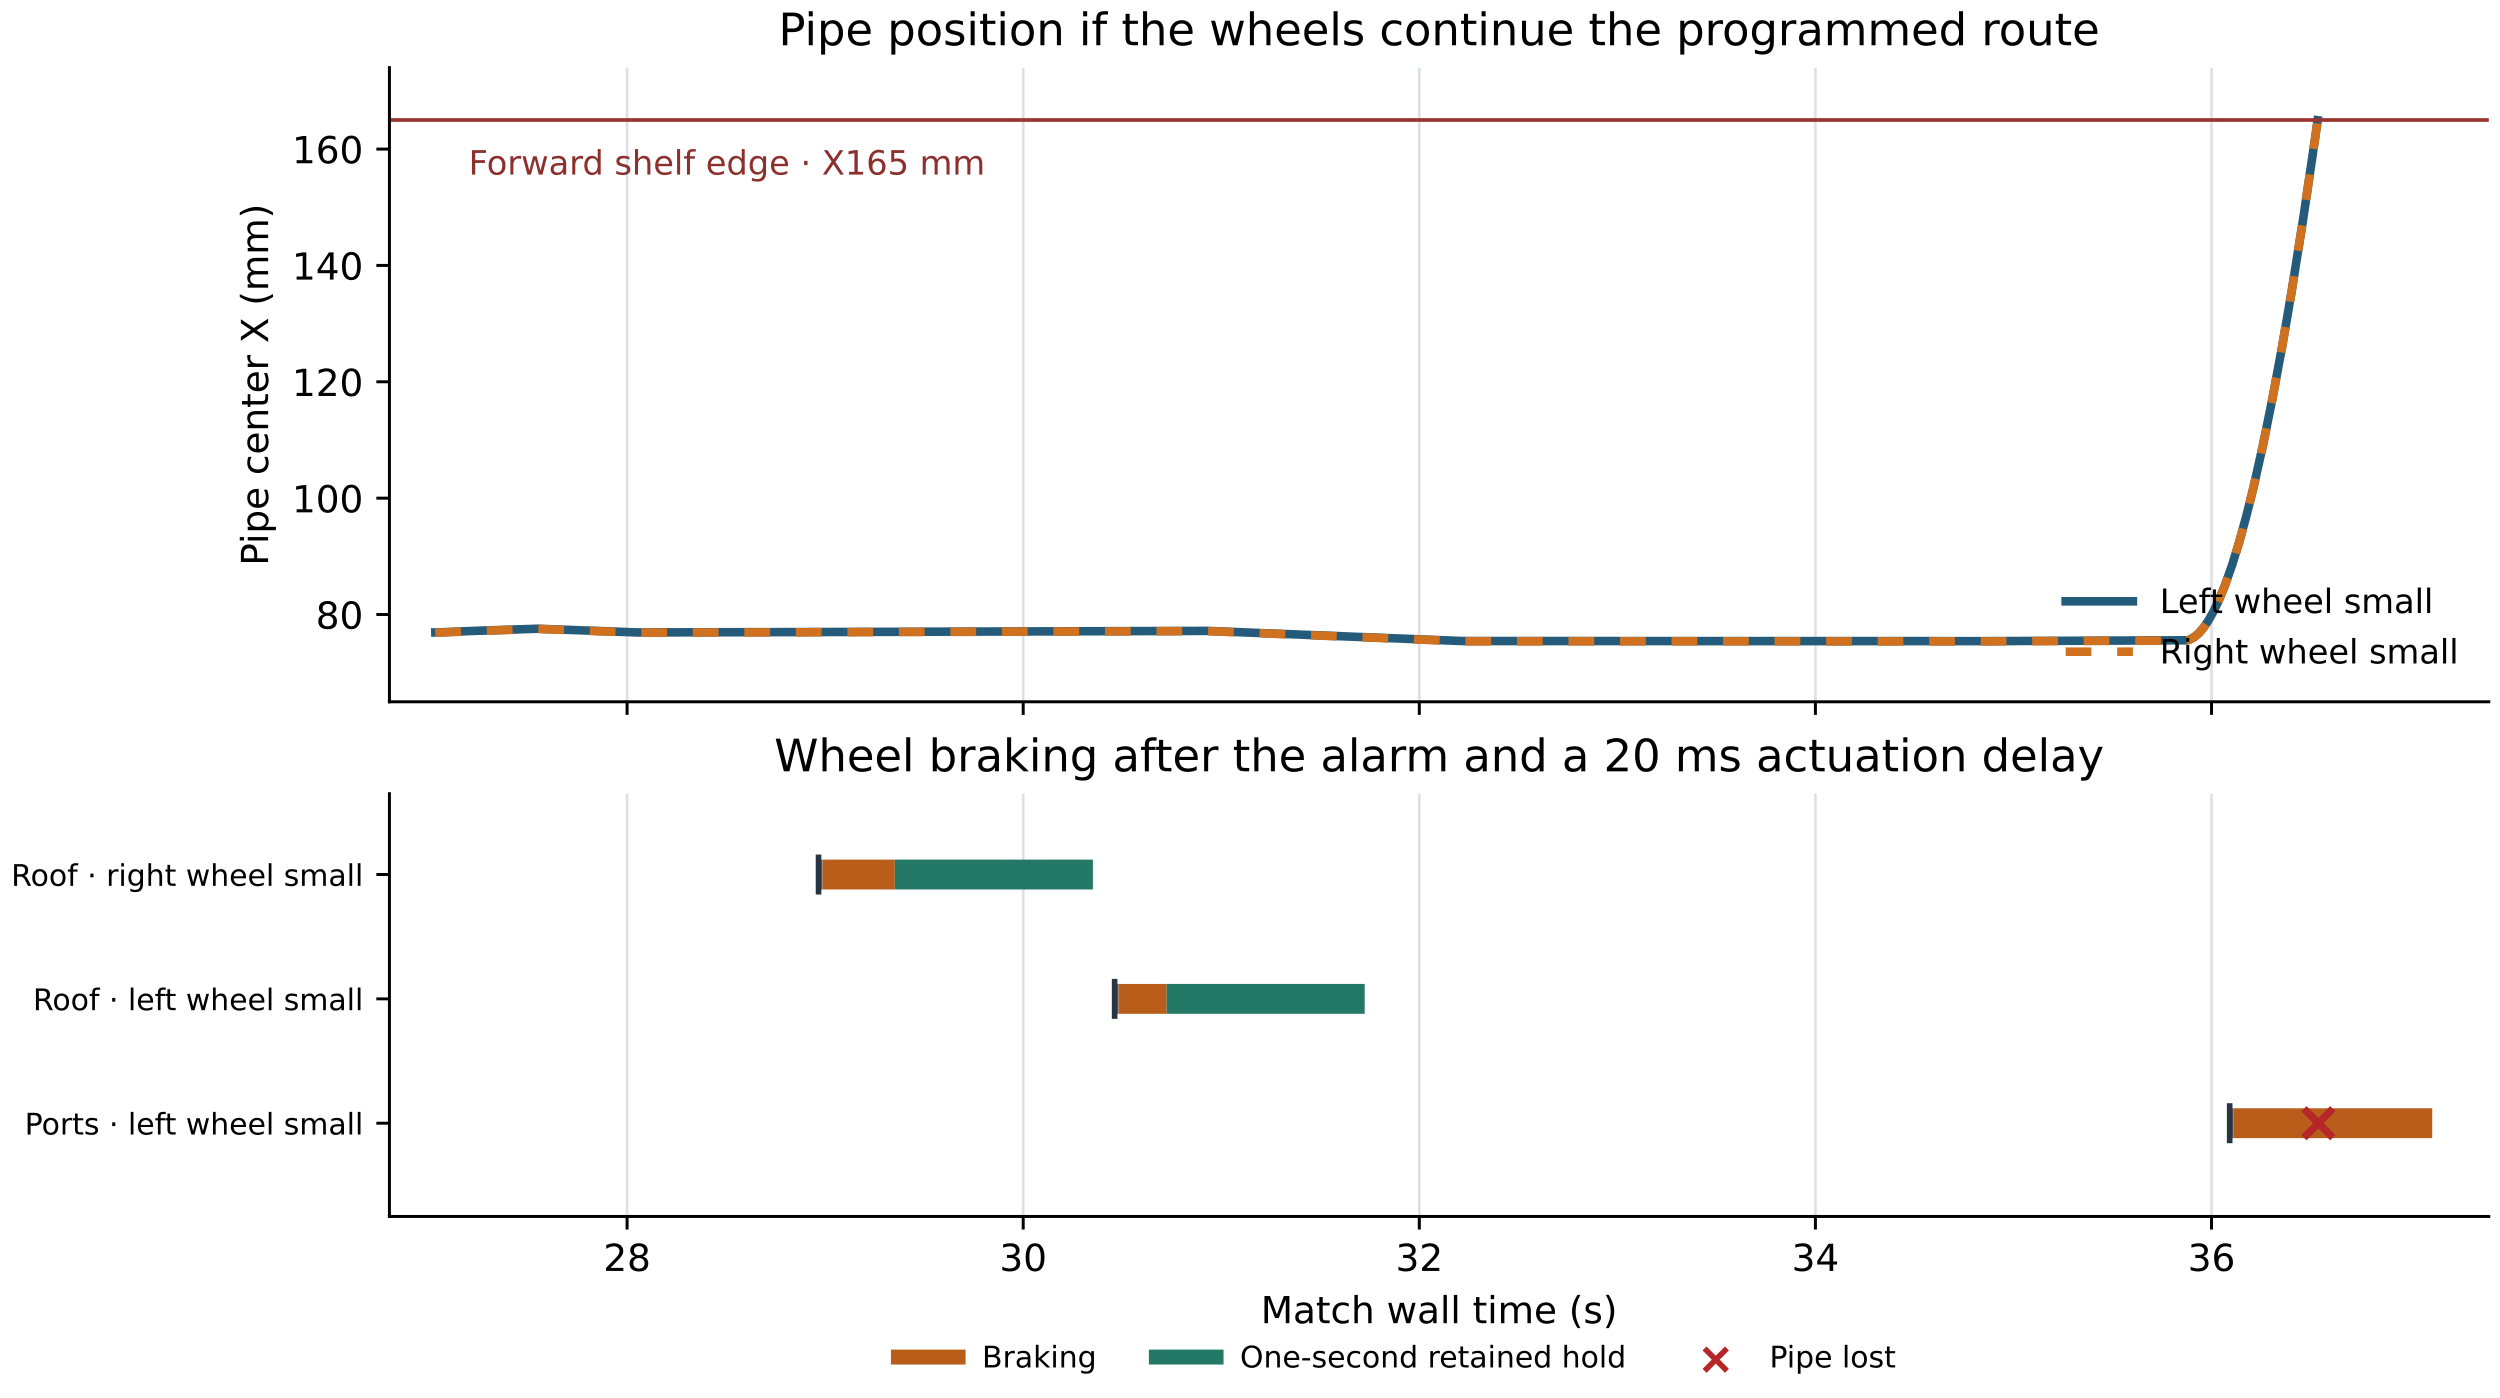
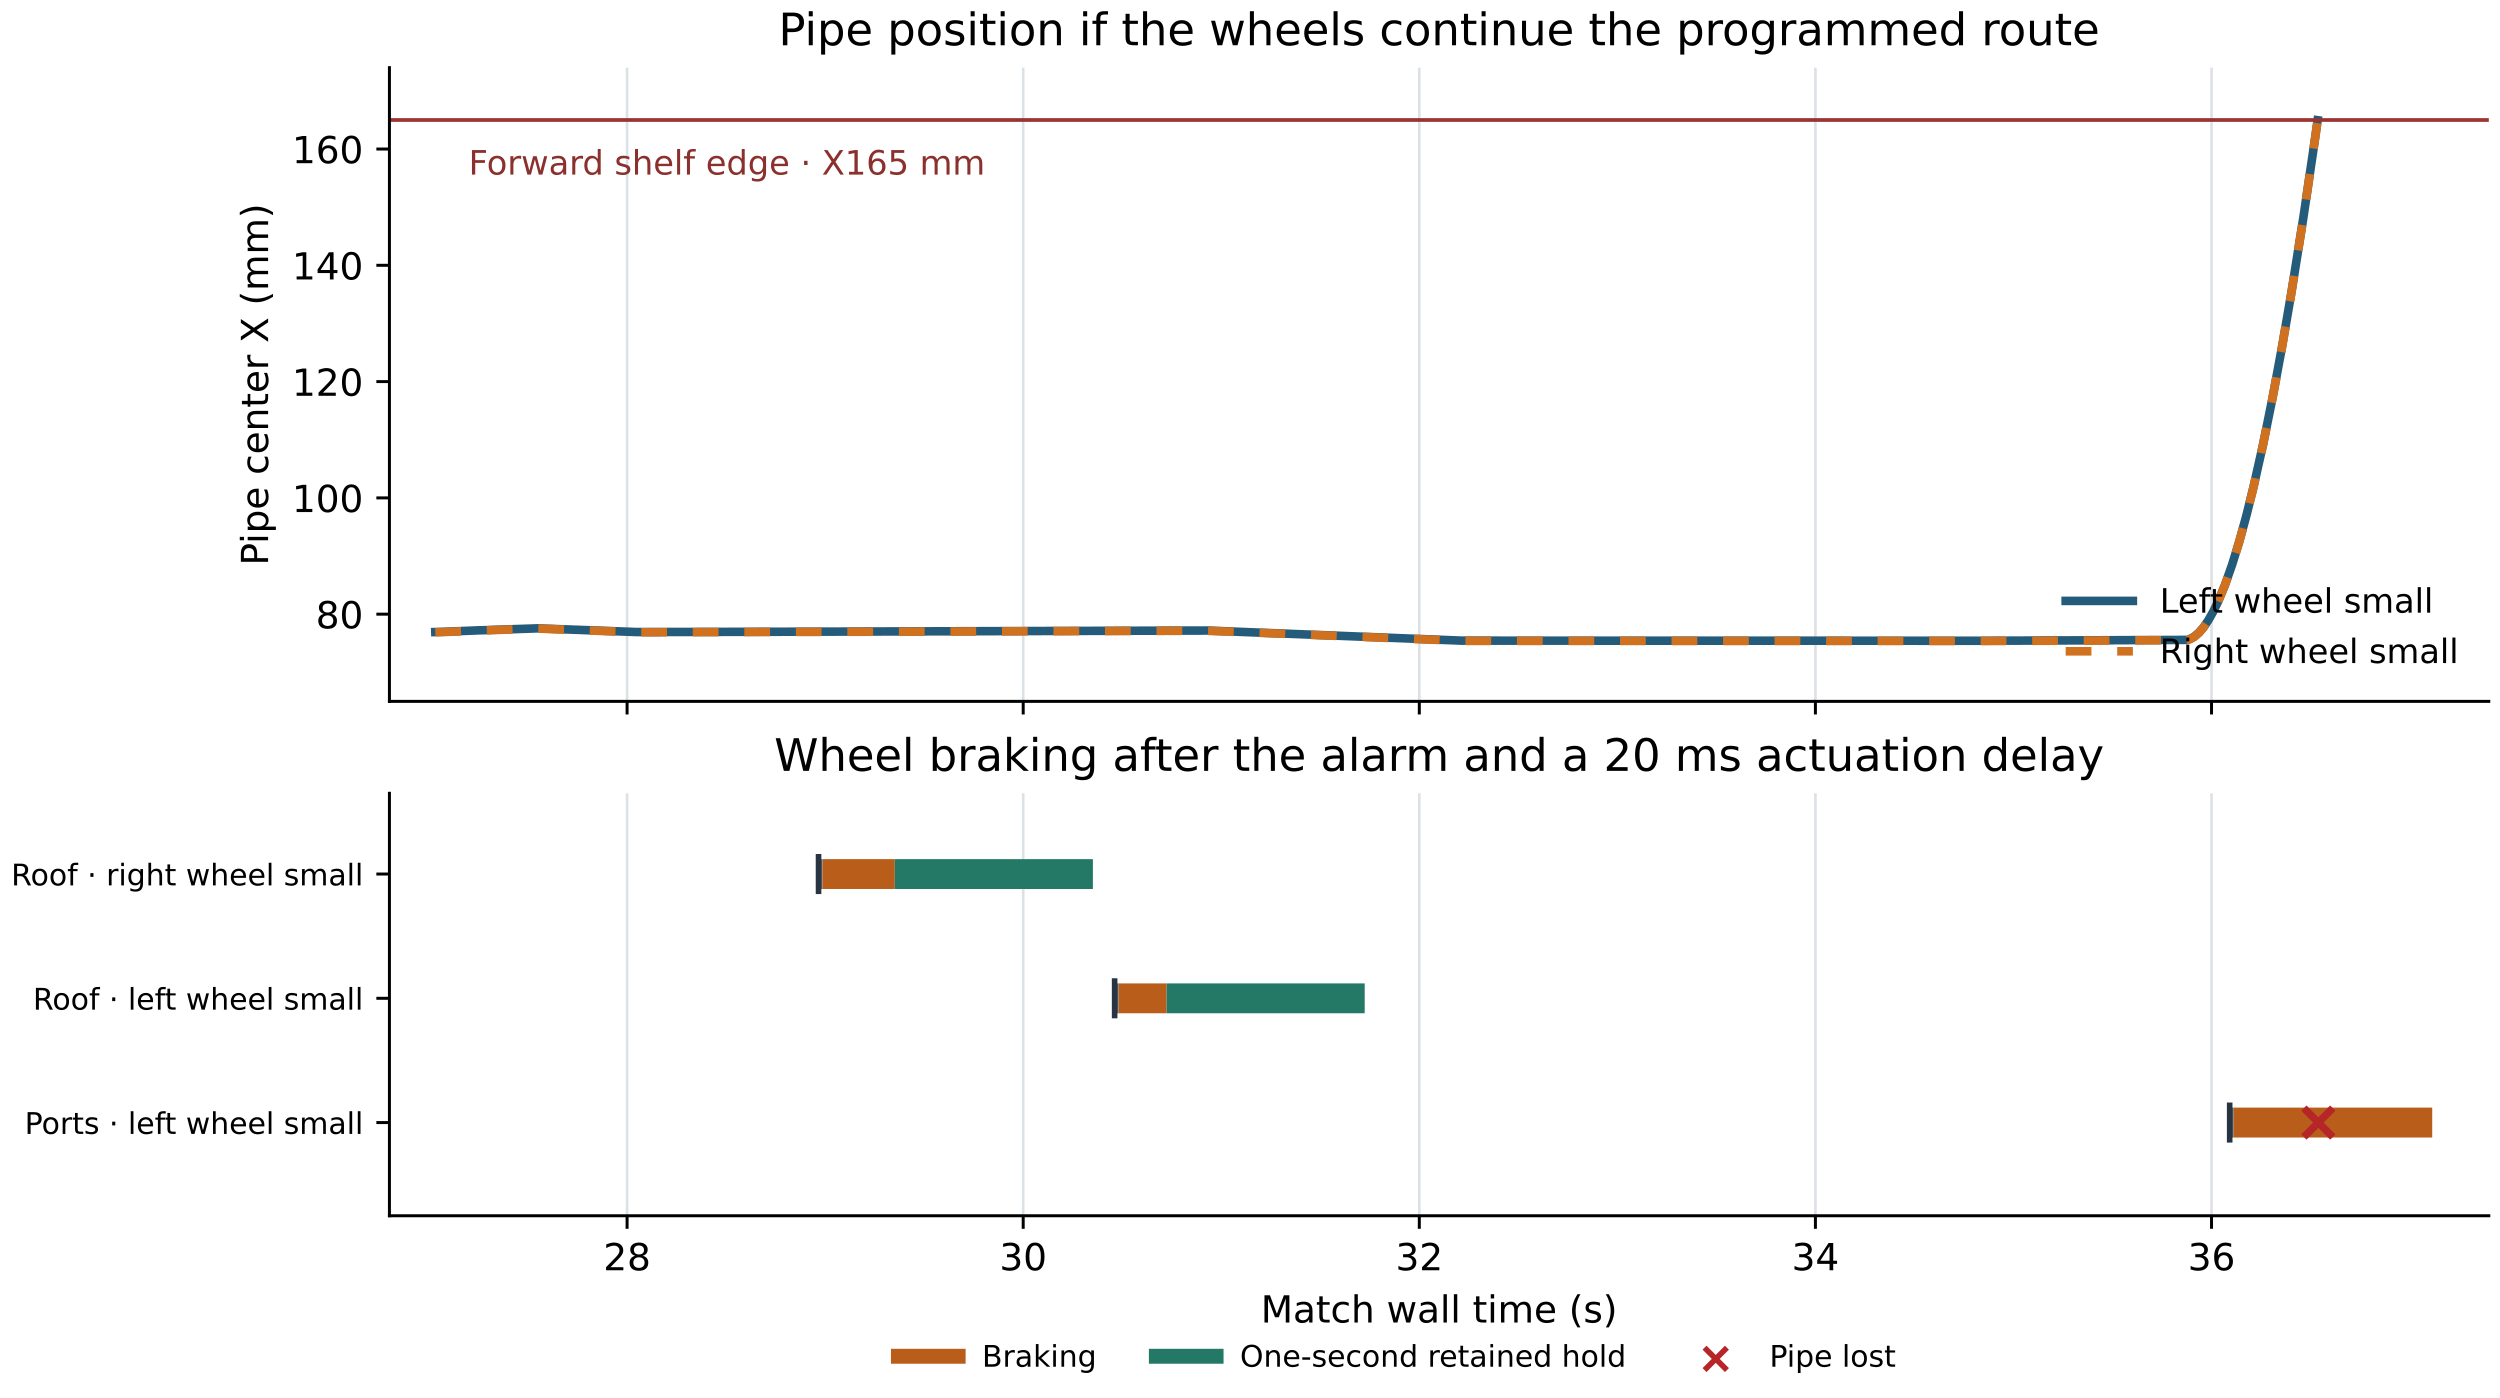
<svg xmlns="http://www.w3.org/2000/svg" xmlns:xlink="http://www.w3.org/1999/xlink" width="669.6pt" height="374.4pt" viewBox="0 0 669.6 374.4" version="1.1">
  <defs>
    <style type="text/css">*{stroke-linejoin: round; stroke-linecap: butt}</style>
  </defs>
  <g id="figure_1">
    <g id="patch_1">
      <path d="M 0 374.4 L 669.6 374.4 L 669.6 0 L 0 0 z " style="fill: #ffffff" />
    </g>
    <g id="axes_1">
      <g id="patch_2">
-         <path d="M 104.303 187.966 L 666.6 187.966 L 666.6 18.118 L 104.303 18.118 z " style="fill: #ffffff" />
+         <path d="M 104.303 187.854 L 666.6 187.854 L 666.6 18.118 L 104.303 18.118 z " style="fill: #ffffff" />
      </g>
      <g id="matplotlib.axis_1">
        <g id="xtick_1">
          <g id="line2d_1">
-             <path d="M 167.959 187.966 L 167.959 18.118 " clip-path="url(#pd2e2e04d1e)" style="fill: none; stroke: #dce1e5; stroke-width: 0.7; stroke-linecap: square" />
+             <path d="M 167.959 187.854 L 167.959 18.118 " clip-path="url(#pa15174ba51)" style="fill: none; stroke: #dce1e5; stroke-width: 0.7; stroke-linecap: square" />
          </g>
          <g id="line2d_2">
            <defs>
              <path id="m0c80a15511" d="M 0 0 L 0 3.5 " style="stroke: #000000; stroke-width: 0.8" />
            </defs>
            <g>
-               <use xlink:href="#m0c80a15511" x="167.959" y="187.966" style="stroke: #000000; stroke-width: 0.8" />
+               <use xlink:href="#m0c80a15511" x="167.959" y="187.854" style="stroke: #000000; stroke-width: 0.8" />
            </g>
          </g>
        </g>
        <g id="xtick_2">
          <g id="line2d_3">
-             <path d="M 274.053 187.966 L 274.053 18.118 " clip-path="url(#pd2e2e04d1e)" style="fill: none; stroke: #dce1e5; stroke-width: 0.7; stroke-linecap: square" />
+             <path d="M 274.053 187.854 L 274.053 18.118 " clip-path="url(#pa15174ba51)" style="fill: none; stroke: #dce1e5; stroke-width: 0.7; stroke-linecap: square" />
          </g>
          <g id="line2d_4">
            <g>
-               <use xlink:href="#m0c80a15511" x="274.053" y="187.966" style="stroke: #000000; stroke-width: 0.8" />
+               <use xlink:href="#m0c80a15511" x="274.053" y="187.854" style="stroke: #000000; stroke-width: 0.8" />
            </g>
          </g>
        </g>
        <g id="xtick_3">
          <g id="line2d_5">
-             <path d="M 380.147 187.966 L 380.147 18.118 " clip-path="url(#pd2e2e04d1e)" style="fill: none; stroke: #dce1e5; stroke-width: 0.7; stroke-linecap: square" />
+             <path d="M 380.147 187.854 L 380.147 18.118 " clip-path="url(#pa15174ba51)" style="fill: none; stroke: #dce1e5; stroke-width: 0.7; stroke-linecap: square" />
          </g>
          <g id="line2d_6">
            <g>
-               <use xlink:href="#m0c80a15511" x="380.147" y="187.966" style="stroke: #000000; stroke-width: 0.8" />
+               <use xlink:href="#m0c80a15511" x="380.147" y="187.854" style="stroke: #000000; stroke-width: 0.8" />
            </g>
          </g>
        </g>
        <g id="xtick_4">
          <g id="line2d_7">
-             <path d="M 486.24 187.966 L 486.24 18.118 " clip-path="url(#pd2e2e04d1e)" style="fill: none; stroke: #dce1e5; stroke-width: 0.7; stroke-linecap: square" />
+             <path d="M 486.24 187.854 L 486.24 18.118 " clip-path="url(#pa15174ba51)" style="fill: none; stroke: #dce1e5; stroke-width: 0.7; stroke-linecap: square" />
          </g>
          <g id="line2d_8">
            <g>
-               <use xlink:href="#m0c80a15511" x="486.24" y="187.966" style="stroke: #000000; stroke-width: 0.8" />
+               <use xlink:href="#m0c80a15511" x="486.24" y="187.854" style="stroke: #000000; stroke-width: 0.8" />
            </g>
          </g>
        </g>
        <g id="xtick_5">
          <g id="line2d_9">
-             <path d="M 592.334 187.966 L 592.334 18.118 " clip-path="url(#pd2e2e04d1e)" style="fill: none; stroke: #dce1e5; stroke-width: 0.7; stroke-linecap: square" />
+             <path d="M 592.334 187.854 L 592.334 18.118 " clip-path="url(#pa15174ba51)" style="fill: none; stroke: #dce1e5; stroke-width: 0.7; stroke-linecap: square" />
          </g>
          <g id="line2d_10">
            <g>
-               <use xlink:href="#m0c80a15511" x="592.334" y="187.966" style="stroke: #000000; stroke-width: 0.8" />
+               <use xlink:href="#m0c80a15511" x="592.334" y="187.854" style="stroke: #000000; stroke-width: 0.8" />
            </g>
          </g>
        </g>
      </g>
      <g id="matplotlib.axis_2">
        <g id="ytick_1">
          <g id="line2d_11">
            <defs>
              <path id="md36f7c0ecd" d="M 0 0 L -3.5 0 " style="stroke: #000000; stroke-width: 0.8" />
            </defs>
            <g>
-               <use xlink:href="#md36f7c0ecd" x="104.303" y="164.592" style="stroke: #000000; stroke-width: 0.8" />
+               <use xlink:href="#md36f7c0ecd" x="104.303" y="164.496" style="stroke: #000000; stroke-width: 0.8" />
            </g>
          </g>
          <g id="text_1">
-             <text style="font-size: 10px; font-family: 'DejaVu Sans', 'Bitstream Vera Sans', 'Computer Modern Sans Serif', 'Lucida Grande', 'Verdana', 'Geneva', 'Lucid', 'Arial', 'Helvetica', 'Avant Garde', sans-serif; text-anchor: end" x="97.303" y="168.391" transform="rotate(-0 97.30274 168.3911)">80</text>
+             <text style="font-size: 10px; font-family: 'DejaVu Sans', 'Bitstream Vera Sans', 'Computer Modern Sans Serif', 'Lucida Grande', 'Verdana', 'Geneva', 'Lucid', 'Arial', 'Helvetica', 'Avant Garde', sans-serif; text-anchor: end" x="97.303" y="168.295" transform="rotate(-0 97.30274 168.2945)">80</text>
          </g>
        </g>
        <g id="ytick_2">
          <g id="line2d_12">
            <g>
-               <use xlink:href="#md36f7c0ecd" x="104.303" y="133.428" style="stroke: #000000; stroke-width: 0.8" />
+               <use xlink:href="#md36f7c0ecd" x="104.303" y="133.352" style="stroke: #000000; stroke-width: 0.8" />
            </g>
          </g>
          <g id="text_2">
-             <text style="font-size: 10px; font-family: 'DejaVu Sans', 'Bitstream Vera Sans', 'Computer Modern Sans Serif', 'Lucida Grande', 'Verdana', 'Geneva', 'Lucid', 'Arial', 'Helvetica', 'Avant Garde', sans-serif; text-anchor: end" x="97.303" y="137.226" transform="rotate(-0 97.30274 137.2265)">100</text>
+             <text style="font-size: 10px; font-family: 'DejaVu Sans', 'Bitstream Vera Sans', 'Computer Modern Sans Serif', 'Lucida Grande', 'Verdana', 'Geneva', 'Lucid', 'Arial', 'Helvetica', 'Avant Garde', sans-serif; text-anchor: end" x="97.303" y="137.15" transform="rotate(-0 97.30274 137.1504)">100</text>
          </g>
        </g>
        <g id="ytick_3">
          <g id="line2d_13">
            <g>
-               <use xlink:href="#md36f7c0ecd" x="104.303" y="102.263" style="stroke: #000000; stroke-width: 0.8" />
+               <use xlink:href="#md36f7c0ecd" x="104.303" y="102.207" style="stroke: #000000; stroke-width: 0.8" />
            </g>
          </g>
          <g id="text_3">
-             <text style="font-size: 10px; font-family: 'DejaVu Sans', 'Bitstream Vera Sans', 'Computer Modern Sans Serif', 'Lucida Grande', 'Verdana', 'Geneva', 'Lucid', 'Arial', 'Helvetica', 'Avant Garde', sans-serif; text-anchor: end" x="97.303" y="106.062" transform="rotate(-0 97.30274 106.0618)">120</text>
+             <text style="font-size: 10px; font-family: 'DejaVu Sans', 'Bitstream Vera Sans', 'Computer Modern Sans Serif', 'Lucida Grande', 'Verdana', 'Geneva', 'Lucid', 'Arial', 'Helvetica', 'Avant Garde', sans-serif; text-anchor: end" x="97.303" y="106.006" transform="rotate(-0 97.30274 106.0063)">120</text>
          </g>
        </g>
        <g id="ytick_4">
          <g id="line2d_14">
            <g>
-               <use xlink:href="#md36f7c0ecd" x="104.303" y="71.098" style="stroke: #000000; stroke-width: 0.8" />
+               <use xlink:href="#md36f7c0ecd" x="104.303" y="71.063" style="stroke: #000000; stroke-width: 0.8" />
            </g>
          </g>
          <g id="text_4">
-             <text style="font-size: 10px; font-family: 'DejaVu Sans', 'Bitstream Vera Sans', 'Computer Modern Sans Serif', 'Lucida Grande', 'Verdana', 'Geneva', 'Lucid', 'Arial', 'Helvetica', 'Avant Garde', sans-serif; text-anchor: end" x="97.303" y="74.897" transform="rotate(-0 97.30274 74.89713)">140</text>
+             <text style="font-size: 10px; font-family: 'DejaVu Sans', 'Bitstream Vera Sans', 'Computer Modern Sans Serif', 'Lucida Grande', 'Verdana', 'Geneva', 'Lucid', 'Arial', 'Helvetica', 'Avant Garde', sans-serif; text-anchor: end" x="97.303" y="74.862" transform="rotate(-0 97.30274 74.86218)">140</text>
          </g>
        </g>
        <g id="ytick_5">
          <g id="line2d_15">
            <g>
-               <use xlink:href="#md36f7c0ecd" x="104.303" y="39.934" style="stroke: #000000; stroke-width: 0.8" />
+               <use xlink:href="#md36f7c0ecd" x="104.303" y="39.919" style="stroke: #000000; stroke-width: 0.8" />
            </g>
          </g>
          <g id="text_5">
-             <text style="font-size: 10px; font-family: 'DejaVu Sans', 'Bitstream Vera Sans', 'Computer Modern Sans Serif', 'Lucida Grande', 'Verdana', 'Geneva', 'Lucid', 'Arial', 'Helvetica', 'Avant Garde', sans-serif; text-anchor: end" x="97.303" y="43.732" transform="rotate(-0 97.30274 43.73246)">160</text>
+             <text style="font-size: 10px; font-family: 'DejaVu Sans', 'Bitstream Vera Sans', 'Computer Modern Sans Serif', 'Lucida Grande', 'Verdana', 'Geneva', 'Lucid', 'Arial', 'Helvetica', 'Avant Garde', sans-serif; text-anchor: end" x="97.303" y="43.718" transform="rotate(-0 97.30274 43.71807)">160</text>
          </g>
        </g>
        <g id="text_6">
-           <text style="font-size: 10px; font-family: 'DejaVu Sans', 'Bitstream Vera Sans', 'Computer Modern Sans Serif', 'Lucida Grande', 'Verdana', 'Geneva', 'Lucid', 'Arial', 'Helvetica', 'Avant Garde', sans-serif; text-anchor: middle" x="71.813" y="103.042" transform="rotate(-90 71.8129 103.0421)">Pipe center X (mm)</text>
+           <text style="font-size: 10px; font-family: 'DejaVu Sans', 'Bitstream Vera Sans', 'Computer Modern Sans Serif', 'Lucida Grande', 'Verdana', 'Geneva', 'Lucid', 'Arial', 'Helvetica', 'Avant Garde', sans-serif; text-anchor: middle" x="71.813" y="102.986" transform="rotate(-90 71.8129 102.9861)">Pipe center X (mm)</text>
        </g>
      </g>
      <g id="line2d_16">
-         <path d="M 116.592 169.387 L 119.139 169.31 L 127.414 168.96 L 143.964 168.397 L 170.7 169.391 L 219.079 169.284 L 323.475 168.978 L 335.57 169.473 L 391.587 171.693 L 532.268 171.722 L 585.739 171.49 L 586.375 171.326 L 587.649 170.657 L 588.922 169.579 L 590.195 168.107 L 591.468 166.248 L 592.741 164.008 L 594.014 161.394 L 595.924 156.786 L 597.834 151.375 L 599.743 145.183 L 601.653 138.236 L 603.563 130.558 L 606.109 119.232 L 608.655 106.713 L 611.201 93.047 L 613.748 78.277 L 616.931 58.315 L 620.113 36.749 L 620.75 32.207 L 620.75 32.207 " clip-path="url(#pd2e2e04d1e)" style="fill: none; stroke: #245a7a; stroke-width: 2.3; stroke-linecap: square" />
+         <path d="M 116.592 169.287 L 119.139 169.211 L 127.414 168.86 L 143.964 168.298 L 170.7 169.291 L 219.079 169.184 L 323.475 168.879 L 335.57 169.373 L 391.587 171.592 L 532.268 171.62 L 585.739 171.388 L 586.375 171.225 L 587.649 170.556 L 588.922 169.479 L 590.195 168.008 L 591.468 166.15 L 592.741 163.912 L 594.014 161.3 L 595.924 156.695 L 597.834 151.287 L 599.743 145.099 L 601.653 138.156 L 603.563 130.484 L 606.109 119.165 L 608.655 106.654 L 611.201 92.998 L 613.748 78.237 L 616.931 58.288 L 620.113 36.737 L 620.75 32.198 L 620.75 32.198 " clip-path="url(#pa15174ba51)" style="fill: none; stroke: #245a7a; stroke-width: 2.3; stroke-linecap: square" />
      </g>
      <g id="line2d_17">
-         <path d="M 116.592 169.447 L 119.139 169.37 L 127.414 169.02 L 143.964 168.457 L 170.7 169.45 L 219.715 169.34 L 322.839 169.041 L 326.658 169.171 L 391.587 171.759 L 532.904 171.787 L 585.739 171.56 L 586.375 171.396 L 587.649 170.727 L 588.922 169.649 L 590.195 168.177 L 591.468 166.318 L 592.741 164.078 L 594.014 161.464 L 595.924 156.856 L 597.834 151.445 L 599.743 145.253 L 601.653 138.305 L 603.563 130.628 L 606.109 119.301 L 608.655 106.781 L 611.201 93.114 L 613.748 78.342 L 616.931 58.378 L 620.113 36.808 L 620.75 32.266 L 620.75 32.266 " clip-path="url(#pd2e2e04d1e)" style="fill: none; stroke-dasharray: 6.9,6.9; stroke-dashoffset: 0; stroke: #cf711e; stroke-width: 2.3" />
+         <path d="M 116.592 169.347 L 119.139 169.27 L 127.414 168.92 L 143.964 168.357 L 170.7 169.35 L 219.715 169.241 L 322.839 168.941 L 326.658 169.071 L 391.587 171.658 L 532.904 171.686 L 585.739 171.458 L 586.375 171.295 L 587.649 170.626 L 588.922 169.549 L 590.195 168.078 L 591.468 166.221 L 592.741 163.982 L 594.014 161.37 L 595.924 156.765 L 597.834 151.357 L 599.743 145.169 L 601.653 138.226 L 603.563 130.553 L 606.109 119.234 L 608.655 106.722 L 611.201 93.065 L 613.748 78.303 L 616.931 58.352 L 620.113 36.796 L 620.75 32.256 L 620.75 32.256 " clip-path="url(#pa15174ba51)" style="fill: none; stroke-dasharray: 6.9,6.9; stroke-dashoffset: 0; stroke: #cf711e; stroke-width: 2.3" />
      </g>
      <g id="line2d_18">
-         <path d="M 104.303 32.142 L 666.6 32.142 " clip-path="url(#pd2e2e04d1e)" style="fill: none; stroke: #9a3431; stroke-linecap: square" />
+         <path d="M 104.303 32.133 L 666.6 32.133 " clip-path="url(#pa15174ba51)" style="fill: none; stroke: #9a3431; stroke-linecap: square" />
      </g>
      <g id="patch_3">
-         <path d="M 104.303 187.966 L 104.303 18.118 " style="fill: none; stroke: #000000; stroke-width: 0.8; stroke-linejoin: miter; stroke-linecap: square" />
+         <path d="M 104.303 187.854 L 104.303 18.118 " style="fill: none; stroke: #000000; stroke-width: 0.8; stroke-linejoin: miter; stroke-linecap: square" />
      </g>
      <g id="patch_4">
-         <path d="M 104.303 187.966 L 666.6 187.966 " style="fill: none; stroke: #000000; stroke-width: 0.8; stroke-linejoin: miter; stroke-linecap: square" />
+         <path d="M 104.303 187.854 L 666.6 187.854 " style="fill: none; stroke: #000000; stroke-width: 0.8; stroke-linejoin: miter; stroke-linecap: square" />
      </g>
      <g id="text_7">
-         <text style="font-size: 9px; font-family: 'DejaVu Sans', 'Bitstream Vera Sans', 'Computer Modern Sans Serif', 'Lucida Grande', 'Verdana', 'Geneva', 'Lucid', 'Arial', 'Helvetica', 'Avant Garde', sans-serif; text-anchor: start; fill: #8b302d" x="125.521" y="46.772" transform="rotate(-0 125.5215 46.77223)">Forward shelf edge · X165 mm</text>
+         <text style="font-size: 9px; font-family: 'DejaVu Sans', 'Bitstream Vera Sans', 'Computer Modern Sans Serif', 'Lucida Grande', 'Verdana', 'Geneva', 'Lucid', 'Arial', 'Helvetica', 'Avant Garde', sans-serif; text-anchor: start; fill: #8b302d" x="125.521" y="46.758" transform="rotate(-0 125.5215 46.75784)">Forward shelf edge · X165 mm</text>
      </g>
      <g id="text_8">
        <text style="font-size: 12px; font-family: 'DejaVu Sans', 'Bitstream Vera Sans', 'Computer Modern Sans Serif', 'Lucida Grande', 'Verdana', 'Geneva', 'Lucid', 'Arial', 'Helvetica', 'Avant Garde', sans-serif; text-anchor: middle" x="385.451" y="12.118" transform="rotate(-0 385.4513 12.11837)">Pipe position if the wheels continue the programmed route</text>
      </g>
      <g id="legend_1">
        <g id="line2d_19">
-           <path d="M 553.269 161.053 L 562.269 161.053 L 571.269 161.053 " style="fill: none; stroke: #245a7a; stroke-width: 2.3; stroke-linecap: square" />
+           <path d="M 553.269 160.941 L 562.269 160.941 L 571.269 160.941 " style="fill: none; stroke: #245a7a; stroke-width: 2.3; stroke-linecap: square" />
        </g>
        <g id="text_9">
-           <text style="font-size: 9px; font-family: 'DejaVu Sans', 'Bitstream Vera Sans', 'Computer Modern Sans Serif', 'Lucida Grande', 'Verdana', 'Geneva', 'Lucid', 'Arial', 'Helvetica', 'Avant Garde', sans-serif; text-anchor: start" x="578.469" y="164.203" transform="rotate(-0 578.4687 164.203)">Left wheel small</text>
+           <text style="font-size: 9px; font-family: 'DejaVu Sans', 'Bitstream Vera Sans', 'Computer Modern Sans Serif', 'Lucida Grande', 'Verdana', 'Geneva', 'Lucid', 'Arial', 'Helvetica', 'Avant Garde', sans-serif; text-anchor: start" x="578.469" y="164.091" transform="rotate(-0 578.4687 164.0909)">Left wheel small</text>
        </g>
        <g id="line2d_20">
-           <path d="M 553.269 174.554 L 562.269 174.554 L 571.269 174.554 " style="fill: none; stroke-dasharray: 6.9,6.9; stroke-dashoffset: 0; stroke: #cf711e; stroke-width: 2.3" />
+           <path d="M 553.269 174.442 L 562.269 174.442 L 571.269 174.442 " style="fill: none; stroke-dasharray: 6.9,6.9; stroke-dashoffset: 0; stroke: #cf711e; stroke-width: 2.3" />
        </g>
        <g id="text_10">
-           <text style="font-size: 9px; font-family: 'DejaVu Sans', 'Bitstream Vera Sans', 'Computer Modern Sans Serif', 'Lucida Grande', 'Verdana', 'Geneva', 'Lucid', 'Arial', 'Helvetica', 'Avant Garde', sans-serif; text-anchor: start" x="578.469" y="177.704" transform="rotate(-0 578.4687 177.7037)">Right wheel small</text>
+           <text style="font-size: 9px; font-family: 'DejaVu Sans', 'Bitstream Vera Sans', 'Computer Modern Sans Serif', 'Lucida Grande', 'Verdana', 'Geneva', 'Lucid', 'Arial', 'Helvetica', 'Avant Garde', sans-serif; text-anchor: start" x="578.469" y="177.592" transform="rotate(-0 578.4687 177.5917)">Right wheel small</text>
        </g>
      </g>
    </g>
    <g id="axes_2">
      <g id="patch_5">
-         <path d="M 104.303 325.816 L 666.6 325.816 L 666.6 212.584 L 104.303 212.584 z " style="fill: #ffffff" />
+         <path d="M 104.303 325.629 L 666.6 325.629 L 666.6 212.472 L 104.303 212.472 z " style="fill: #ffffff" />
      </g>
      <g id="matplotlib.axis_3">
        <g id="xtick_6">
          <g id="line2d_21">
-             <path d="M 167.959 325.816 L 167.959 212.584 " clip-path="url(#pae007fe6b4)" style="fill: none; stroke: #dce1e5; stroke-width: 0.7; stroke-linecap: square" />
+             <path d="M 167.959 325.629 L 167.959 212.472 " clip-path="url(#p9d8af010b9)" style="fill: none; stroke: #dce1e5; stroke-width: 0.7; stroke-linecap: square" />
          </g>
          <g id="line2d_22">
            <g>
-               <use xlink:href="#m0c80a15511" x="167.959" y="325.816" style="stroke: #000000; stroke-width: 0.8" />
+               <use xlink:href="#m0c80a15511" x="167.959" y="325.629" style="stroke: #000000; stroke-width: 0.8" />
            </g>
          </g>
          <g id="text_11">
-             <text style="font-size: 10px; font-family: 'DejaVu Sans', 'Bitstream Vera Sans', 'Computer Modern Sans Serif', 'Lucida Grande', 'Verdana', 'Geneva', 'Lucid', 'Arial', 'Helvetica', 'Avant Garde', sans-serif; text-anchor: middle" x="167.959" y="340.414" transform="rotate(-0 167.959 340.4137)">28</text>
+             <text style="font-size: 10px; font-family: 'DejaVu Sans', 'Bitstream Vera Sans', 'Computer Modern Sans Serif', 'Lucida Grande', 'Verdana', 'Geneva', 'Lucid', 'Arial', 'Helvetica', 'Avant Garde', sans-serif; text-anchor: middle" x="167.959" y="340.227" transform="rotate(-0 167.959 340.227)">28</text>
          </g>
        </g>
        <g id="xtick_7">
          <g id="line2d_23">
-             <path d="M 274.053 325.816 L 274.053 212.584 " clip-path="url(#pae007fe6b4)" style="fill: none; stroke: #dce1e5; stroke-width: 0.7; stroke-linecap: square" />
+             <path d="M 274.053 325.629 L 274.053 212.472 " clip-path="url(#p9d8af010b9)" style="fill: none; stroke: #dce1e5; stroke-width: 0.7; stroke-linecap: square" />
          </g>
          <g id="line2d_24">
            <g>
-               <use xlink:href="#m0c80a15511" x="274.053" y="325.816" style="stroke: #000000; stroke-width: 0.8" />
+               <use xlink:href="#m0c80a15511" x="274.053" y="325.629" style="stroke: #000000; stroke-width: 0.8" />
            </g>
          </g>
          <g id="text_12">
-             <text style="font-size: 10px; font-family: 'DejaVu Sans', 'Bitstream Vera Sans', 'Computer Modern Sans Serif', 'Lucida Grande', 'Verdana', 'Geneva', 'Lucid', 'Arial', 'Helvetica', 'Avant Garde', sans-serif; text-anchor: middle" x="274.053" y="340.414" transform="rotate(-0 274.0528 340.4137)">30</text>
+             <text style="font-size: 10px; font-family: 'DejaVu Sans', 'Bitstream Vera Sans', 'Computer Modern Sans Serif', 'Lucida Grande', 'Verdana', 'Geneva', 'Lucid', 'Arial', 'Helvetica', 'Avant Garde', sans-serif; text-anchor: middle" x="274.053" y="340.227" transform="rotate(-0 274.0528 340.227)">30</text>
          </g>
        </g>
        <g id="xtick_8">
          <g id="line2d_25">
-             <path d="M 380.147 325.816 L 380.147 212.584 " clip-path="url(#pae007fe6b4)" style="fill: none; stroke: #dce1e5; stroke-width: 0.7; stroke-linecap: square" />
+             <path d="M 380.147 325.629 L 380.147 212.472 " clip-path="url(#p9d8af010b9)" style="fill: none; stroke: #dce1e5; stroke-width: 0.7; stroke-linecap: square" />
          </g>
          <g id="line2d_26">
            <g>
-               <use xlink:href="#m0c80a15511" x="380.147" y="325.816" style="stroke: #000000; stroke-width: 0.8" />
+               <use xlink:href="#m0c80a15511" x="380.147" y="325.629" style="stroke: #000000; stroke-width: 0.8" />
            </g>
          </g>
          <g id="text_13">
-             <text style="font-size: 10px; font-family: 'DejaVu Sans', 'Bitstream Vera Sans', 'Computer Modern Sans Serif', 'Lucida Grande', 'Verdana', 'Geneva', 'Lucid', 'Arial', 'Helvetica', 'Avant Garde', sans-serif; text-anchor: middle" x="380.147" y="340.414" transform="rotate(-0 380.1466 340.4137)">32</text>
+             <text style="font-size: 10px; font-family: 'DejaVu Sans', 'Bitstream Vera Sans', 'Computer Modern Sans Serif', 'Lucida Grande', 'Verdana', 'Geneva', 'Lucid', 'Arial', 'Helvetica', 'Avant Garde', sans-serif; text-anchor: middle" x="380.147" y="340.227" transform="rotate(-0 380.1466 340.227)">32</text>
          </g>
        </g>
        <g id="xtick_9">
          <g id="line2d_27">
-             <path d="M 486.24 325.816 L 486.24 212.584 " clip-path="url(#pae007fe6b4)" style="fill: none; stroke: #dce1e5; stroke-width: 0.7; stroke-linecap: square" />
+             <path d="M 486.24 325.629 L 486.24 212.472 " clip-path="url(#p9d8af010b9)" style="fill: none; stroke: #dce1e5; stroke-width: 0.7; stroke-linecap: square" />
          </g>
          <g id="line2d_28">
            <g>
-               <use xlink:href="#m0c80a15511" x="486.24" y="325.816" style="stroke: #000000; stroke-width: 0.8" />
+               <use xlink:href="#m0c80a15511" x="486.24" y="325.629" style="stroke: #000000; stroke-width: 0.8" />
            </g>
          </g>
          <g id="text_14">
-             <text style="font-size: 10px; font-family: 'DejaVu Sans', 'Bitstream Vera Sans', 'Computer Modern Sans Serif', 'Lucida Grande', 'Verdana', 'Geneva', 'Lucid', 'Arial', 'Helvetica', 'Avant Garde', sans-serif; text-anchor: middle" x="486.24" y="340.414" transform="rotate(-0 486.2403 340.4137)">34</text>
+             <text style="font-size: 10px; font-family: 'DejaVu Sans', 'Bitstream Vera Sans', 'Computer Modern Sans Serif', 'Lucida Grande', 'Verdana', 'Geneva', 'Lucid', 'Arial', 'Helvetica', 'Avant Garde', sans-serif; text-anchor: middle" x="486.24" y="340.227" transform="rotate(-0 486.2403 340.227)">34</text>
          </g>
        </g>
        <g id="xtick_10">
          <g id="line2d_29">
-             <path d="M 592.334 325.816 L 592.334 212.584 " clip-path="url(#pae007fe6b4)" style="fill: none; stroke: #dce1e5; stroke-width: 0.7; stroke-linecap: square" />
+             <path d="M 592.334 325.629 L 592.334 212.472 " clip-path="url(#p9d8af010b9)" style="fill: none; stroke: #dce1e5; stroke-width: 0.7; stroke-linecap: square" />
          </g>
          <g id="line2d_30">
            <g>
-               <use xlink:href="#m0c80a15511" x="592.334" y="325.816" style="stroke: #000000; stroke-width: 0.8" />
+               <use xlink:href="#m0c80a15511" x="592.334" y="325.629" style="stroke: #000000; stroke-width: 0.8" />
            </g>
          </g>
          <g id="text_15">
-             <text style="font-size: 10px; font-family: 'DejaVu Sans', 'Bitstream Vera Sans', 'Computer Modern Sans Serif', 'Lucida Grande', 'Verdana', 'Geneva', 'Lucid', 'Arial', 'Helvetica', 'Avant Garde', sans-serif; text-anchor: middle" x="592.334" y="340.414" transform="rotate(-0 592.3341 340.4137)">36</text>
+             <text style="font-size: 10px; font-family: 'DejaVu Sans', 'Bitstream Vera Sans', 'Computer Modern Sans Serif', 'Lucida Grande', 'Verdana', 'Geneva', 'Lucid', 'Arial', 'Helvetica', 'Avant Garde', sans-serif; text-anchor: middle" x="592.334" y="340.227" transform="rotate(-0 592.3341 340.227)">36</text>
          </g>
        </g>
        <g id="text_16">
-           <text style="font-size: 10px; font-family: 'DejaVu Sans', 'Bitstream Vera Sans', 'Computer Modern Sans Serif', 'Lucida Grande', 'Verdana', 'Geneva', 'Lucid', 'Arial', 'Helvetica', 'Avant Garde', sans-serif; text-anchor: middle" x="385.451" y="354.414" transform="rotate(-0 385.4513 354.4145)">Match wall time (s)</text>
+           <text style="font-size: 10px; font-family: 'DejaVu Sans', 'Bitstream Vera Sans', 'Computer Modern Sans Serif', 'Lucida Grande', 'Verdana', 'Geneva', 'Lucid', 'Arial', 'Helvetica', 'Avant Garde', sans-serif; text-anchor: middle" x="385.451" y="354.228" transform="rotate(-0 385.4513 354.2277)">Match wall time (s)</text>
        </g>
      </g>
      <g id="matplotlib.axis_4">
        <g id="ytick_6">
          <g id="line2d_31">
            <g>
-               <use xlink:href="#md36f7c0ecd" x="104.303" y="234.232" style="stroke: #000000; stroke-width: 0.8" />
+               <use xlink:href="#md36f7c0ecd" x="104.303" y="234.105" style="stroke: #000000; stroke-width: 0.8" />
            </g>
          </g>
          <g id="text_17">
-             <text style="font-size: 8px; font-family: 'DejaVu Sans', 'Bitstream Vera Sans', 'Computer Modern Sans Serif', 'Lucida Grande', 'Verdana', 'Geneva', 'Lucid', 'Arial', 'Helvetica', 'Avant Garde', sans-serif; text-anchor: end" x="97.303" y="237.271" transform="rotate(-0 97.30274 237.271)">Roof · right wheel small</text>
+             <text style="font-size: 8px; font-family: 'DejaVu Sans', 'Bitstream Vera Sans', 'Computer Modern Sans Serif', 'Lucida Grande', 'Verdana', 'Geneva', 'Lucid', 'Arial', 'Helvetica', 'Avant Garde', sans-serif; text-anchor: end" x="97.303" y="237.145" transform="rotate(-0 97.30274 237.1447)">Roof · right wheel small</text>
          </g>
        </g>
        <g id="ytick_7">
          <g id="line2d_32">
            <g>
-               <use xlink:href="#md36f7c0ecd" x="104.303" y="267.535" style="stroke: #000000; stroke-width: 0.8" />
+               <use xlink:href="#md36f7c0ecd" x="104.303" y="267.387" style="stroke: #000000; stroke-width: 0.8" />
            </g>
          </g>
          <g id="text_18">
-             <text style="font-size: 8px; font-family: 'DejaVu Sans', 'Bitstream Vera Sans', 'Computer Modern Sans Serif', 'Lucida Grande', 'Verdana', 'Geneva', 'Lucid', 'Arial', 'Helvetica', 'Avant Garde', sans-serif; text-anchor: end" x="97.303" y="270.574" transform="rotate(-0 97.30274 270.5744)">Roof · left wheel small</text>
+             <text style="font-size: 8px; font-family: 'DejaVu Sans', 'Bitstream Vera Sans', 'Computer Modern Sans Serif', 'Lucida Grande', 'Verdana', 'Geneva', 'Lucid', 'Arial', 'Helvetica', 'Avant Garde', sans-serif; text-anchor: end" x="97.303" y="270.426" transform="rotate(-0 97.30274 270.4261)">Roof · left wheel small</text>
          </g>
        </g>
        <g id="ytick_8">
          <g id="line2d_33">
            <g>
-               <use xlink:href="#md36f7c0ecd" x="104.303" y="300.838" style="stroke: #000000; stroke-width: 0.8" />
+               <use xlink:href="#md36f7c0ecd" x="104.303" y="300.668" style="stroke: #000000; stroke-width: 0.8" />
            </g>
          </g>
          <g id="text_19">
-             <text style="font-size: 8px; font-family: 'DejaVu Sans', 'Bitstream Vera Sans', 'Computer Modern Sans Serif', 'Lucida Grande', 'Verdana', 'Geneva', 'Lucid', 'Arial', 'Helvetica', 'Avant Garde', sans-serif; text-anchor: end" x="97.303" y="303.878" transform="rotate(-0 97.30274 303.8778)">Ports · left wheel small</text>
+             <text style="font-size: 8px; font-family: 'DejaVu Sans', 'Bitstream Vera Sans', 'Computer Modern Sans Serif', 'Lucida Grande', 'Verdana', 'Geneva', 'Lucid', 'Arial', 'Helvetica', 'Avant Garde', sans-serif; text-anchor: end" x="97.303" y="303.708" transform="rotate(-0 97.30274 303.7076)">Ports · left wheel small</text>
          </g>
        </g>
      </g>
      <g id="PathCollection_1" />
      <g id="line2d_34">
-         <path d="M 219.238 234.232 L 220.299 234.232 " clip-path="url(#pae007fe6b4)" style="fill: none; stroke: #5b6570; stroke-width: 8" />
+         <path d="M 219.238 234.105 L 220.299 234.105 " clip-path="url(#p9d8af010b9)" style="fill: none; stroke: #5b6570; stroke-width: 8" />
      </g>
      <g id="line2d_35">
-         <path d="M 220.299 234.232 L 239.673 234.232 " clip-path="url(#pae007fe6b4)" style="fill: none; stroke: #b85e1a; stroke-width: 8" />
+         <path d="M 220.299 234.105 L 239.673 234.105 " clip-path="url(#p9d8af010b9)" style="fill: none; stroke: #b85e1a; stroke-width: 8" />
      </g>
      <g id="line2d_36">
-         <path d="M 239.673 234.232 L 292.72 234.232 " clip-path="url(#pae007fe6b4)" style="fill: none; stroke: #247966; stroke-width: 8" />
+         <path d="M 239.673 234.105 L 292.72 234.105 " clip-path="url(#p9d8af010b9)" style="fill: none; stroke: #247966; stroke-width: 8" />
      </g>
      <g id="line2d_37">
-         <path d="M 298.543 267.535 L 299.604 267.535 " clip-path="url(#pae007fe6b4)" style="fill: none; stroke: #5b6570; stroke-width: 8" />
+         <path d="M 298.543 267.387 L 299.604 267.387 " clip-path="url(#p9d8af010b9)" style="fill: none; stroke: #5b6570; stroke-width: 8" />
      </g>
      <g id="line2d_38">
-         <path d="M 299.604 267.535 L 312.475 267.535 " clip-path="url(#pae007fe6b4)" style="fill: none; stroke: #b85e1a; stroke-width: 8" />
+         <path d="M 299.604 267.387 L 312.475 267.387 " clip-path="url(#p9d8af010b9)" style="fill: none; stroke: #b85e1a; stroke-width: 8" />
      </g>
      <g id="line2d_39">
-         <path d="M 312.475 267.535 L 365.522 267.535 " clip-path="url(#pae007fe6b4)" style="fill: none; stroke: #247966; stroke-width: 8" />
+         <path d="M 312.475 267.387 L 365.522 267.387 " clip-path="url(#p9d8af010b9)" style="fill: none; stroke: #247966; stroke-width: 8" />
      </g>
      <g id="line2d_40">
-         <path d="M 597.197 300.838 L 598.258 300.838 " clip-path="url(#pae007fe6b4)" style="fill: none; stroke: #5b6570; stroke-width: 8" />
+         <path d="M 597.197 300.668 L 598.258 300.668 " clip-path="url(#p9d8af010b9)" style="fill: none; stroke: #5b6570; stroke-width: 8" />
      </g>
      <g id="line2d_41">
-         <path d="M 598.258 300.838 L 651.444 300.838 " clip-path="url(#pae007fe6b4)" style="fill: none; stroke: #b85e1a; stroke-width: 8" />
+         <path d="M 598.258 300.668 L 651.444 300.668 " clip-path="url(#p9d8af010b9)" style="fill: none; stroke: #b85e1a; stroke-width: 8" />
      </g>
      <g id="line2d_42" />
      <g id="line2d_43" />
      <g id="patch_6">
-         <path d="M 104.303 325.816 L 104.303 212.584 " style="fill: none; stroke: #000000; stroke-width: 0.8; stroke-linejoin: miter; stroke-linecap: square" />
+         <path d="M 104.303 325.629 L 104.303 212.472 " style="fill: none; stroke: #000000; stroke-width: 0.8; stroke-linejoin: miter; stroke-linecap: square" />
      </g>
      <g id="patch_7">
-         <path d="M 104.303 325.816 L 666.6 325.816 " style="fill: none; stroke: #000000; stroke-width: 0.8; stroke-linejoin: miter; stroke-linecap: square" />
+         <path d="M 104.303 325.629 L 666.6 325.629 " style="fill: none; stroke: #000000; stroke-width: 0.8; stroke-linejoin: miter; stroke-linecap: square" />
      </g>
      <g id="text_20">
-         <text style="font-size: 12px; font-family: 'DejaVu Sans', 'Bitstream Vera Sans', 'Computer Modern Sans Serif', 'Lucida Grande', 'Verdana', 'Geneva', 'Lucid', 'Arial', 'Helvetica', 'Avant Garde', sans-serif; text-anchor: middle" x="385.451" y="206.584" transform="rotate(-0 385.4513 206.5844)">Wheel braking after the alarm and a 20 ms actuation delay</text>
+         <text style="font-size: 12px; font-family: 'DejaVu Sans', 'Bitstream Vera Sans', 'Computer Modern Sans Serif', 'Lucida Grande', 'Verdana', 'Geneva', 'Lucid', 'Arial', 'Helvetica', 'Avant Garde', sans-serif; text-anchor: middle" x="385.451" y="206.472" transform="rotate(-0 385.4513 206.4724)">Wheel braking after the alarm and a 20 ms actuation delay</text>
      </g>
      <g id="PathCollection_2">
        <defs>
          <path id="ma4a9a8f950" d="M 0 5.362 L 0 -5.362 " style="stroke: #283442; stroke-width: 1.5" />
        </defs>
-         <g clip-path="url(#pae007fe6b4)">
-           <use xlink:href="#ma4a9a8f950" x="219.238" y="234.232" style="fill: #283442; stroke: #283442; stroke-width: 1.5" />
+         <g clip-path="url(#p9d8af010b9)">
+           <use xlink:href="#ma4a9a8f950" x="219.238" y="234.105" style="fill: #283442; stroke: #283442; stroke-width: 1.5" />
        </g>
      </g>
      <g id="PathCollection_3">
-         <g clip-path="url(#pae007fe6b4)">
-           <use xlink:href="#ma4a9a8f950" x="298.543" y="267.535" style="fill: #283442; stroke: #283442; stroke-width: 1.5" />
+         <g clip-path="url(#p9d8af010b9)">
+           <use xlink:href="#ma4a9a8f950" x="298.543" y="267.387" style="fill: #283442; stroke: #283442; stroke-width: 1.5" />
        </g>
      </g>
      <g id="PathCollection_4">
-         <g clip-path="url(#pae007fe6b4)">
-           <use xlink:href="#ma4a9a8f950" x="597.197" y="300.838" style="fill: #283442; stroke: #283442; stroke-width: 1.5" />
+         <g clip-path="url(#p9d8af010b9)">
+           <use xlink:href="#ma4a9a8f950" x="597.197" y="300.668" style="fill: #283442; stroke: #283442; stroke-width: 1.5" />
        </g>
      </g>
      <g id="PathCollection_5">
        <defs>
          <path id="m88e0cb8da5" d="M -3.873 3.873 L 3.873 -3.873 M -3.873 -3.873 L 3.873 3.873 " style="stroke: #b62527; stroke-width: 2" />
        </defs>
-         <g clip-path="url(#pae007fe6b4)">
-           <use xlink:href="#m88e0cb8da5" x="620.945" y="300.838" style="fill: #b62527; stroke: #b62527; stroke-width: 2" />
+         <g clip-path="url(#p9d8af010b9)">
+           <use xlink:href="#m88e0cb8da5" x="620.945" y="300.668" style="fill: #b62527; stroke: #b62527; stroke-width: 2" />
        </g>
      </g>
      <g id="legend_2">
        <g id="line2d_44">
-           <path d="M 240.632 363.47 L 248.632 363.47 L 256.632 363.47 " style="fill: none; stroke: #b85e1a; stroke-width: 4; stroke-linecap: square" />
+           <path d="M 240.632 363.266 L 248.632 363.266 L 256.632 363.266 " style="fill: none; stroke: #b85e1a; stroke-width: 4; stroke-linecap: square" />
        </g>
        <g id="text_21">
-           <text style="font-size: 8px; font-family: 'DejaVu Sans', 'Bitstream Vera Sans', 'Computer Modern Sans Serif', 'Lucida Grande', 'Verdana', 'Geneva', 'Lucid', 'Arial', 'Helvetica', 'Avant Garde', sans-serif; text-anchor: start" x="263.032" y="366.27" transform="rotate(-0 263.0322 366.2704)">Braking</text>
+           <text style="font-size: 8px; font-family: 'DejaVu Sans', 'Bitstream Vera Sans', 'Computer Modern Sans Serif', 'Lucida Grande', 'Verdana', 'Geneva', 'Lucid', 'Arial', 'Helvetica', 'Avant Garde', sans-serif; text-anchor: start" x="263.032" y="366.066" transform="rotate(-0 263.0322 366.0657)">Braking</text>
        </g>
        <g id="line2d_45">
-           <path d="M 309.716 363.47 L 317.716 363.47 L 325.716 363.47 " style="fill: none; stroke: #247966; stroke-width: 4; stroke-linecap: square" />
+           <path d="M 309.716 363.266 L 317.716 363.266 L 325.716 363.266 " style="fill: none; stroke: #247966; stroke-width: 4; stroke-linecap: square" />
        </g>
        <g id="text_22">
-           <text style="font-size: 8px; font-family: 'DejaVu Sans', 'Bitstream Vera Sans', 'Computer Modern Sans Serif', 'Lucida Grande', 'Verdana', 'Geneva', 'Lucid', 'Arial', 'Helvetica', 'Avant Garde', sans-serif; text-anchor: start" x="332.116" y="366.27" transform="rotate(-0 332.1159 366.2704)">One-second retained hold</text>
+           <text style="font-size: 8px; font-family: 'DejaVu Sans', 'Bitstream Vera Sans', 'Computer Modern Sans Serif', 'Lucida Grande', 'Verdana', 'Geneva', 'Lucid', 'Arial', 'Helvetica', 'Avant Garde', sans-serif; text-anchor: start" x="332.116" y="366.066" transform="rotate(-0 332.1159 366.0657)">One-second retained hold</text>
        </g>
        <g id="PathCollection_6">
          <defs>
            <path id="mcef0c631c4" d="M -3 3 L 3 -3 M -3 -3 L 3 3 " style="stroke: #b62527; stroke-width: 1.5" />
          </defs>
          <g>
-             <use xlink:href="#mcef0c631c4" x="459.543" y="364.17" style="fill: #b62527; stroke: #b62527; stroke-width: 1.5" />
+             <use xlink:href="#mcef0c631c4" x="459.543" y="363.966" style="fill: #b62527; stroke: #b62527; stroke-width: 1.5" />
          </g>
        </g>
        <g id="text_23">
-           <text style="font-size: 8px; font-family: 'DejaVu Sans', 'Bitstream Vera Sans', 'Computer Modern Sans Serif', 'Lucida Grande', 'Verdana', 'Geneva', 'Lucid', 'Arial', 'Helvetica', 'Avant Garde', sans-serif; text-anchor: start" x="473.943" y="366.27" transform="rotate(-0 473.9434 366.2704)">Pipe lost</text>
+           <text style="font-size: 8px; font-family: 'DejaVu Sans', 'Bitstream Vera Sans', 'Computer Modern Sans Serif', 'Lucida Grande', 'Verdana', 'Geneva', 'Lucid', 'Arial', 'Helvetica', 'Avant Garde', sans-serif; text-anchor: start" x="473.943" y="366.066" transform="rotate(-0 473.9434 366.0657)">Pipe lost</text>
        </g>
      </g>
    </g>
  </g>
  <defs>
-     <clipPath id="pd2e2e04d1e">
-       <rect x="104.303" y="18.118" width="562.297" height="169.847" />
+     <clipPath id="pa15174ba51">
+       <rect x="104.303" y="18.118" width="562.297" height="169.735" />
    </clipPath>
-     <clipPath id="pae007fe6b4">
-       <rect x="104.303" y="212.584" width="562.297" height="113.232" />
+     <clipPath id="p9d8af010b9">
+       <rect x="104.303" y="212.472" width="562.297" height="113.157" />
    </clipPath>
  </defs>
</svg>
